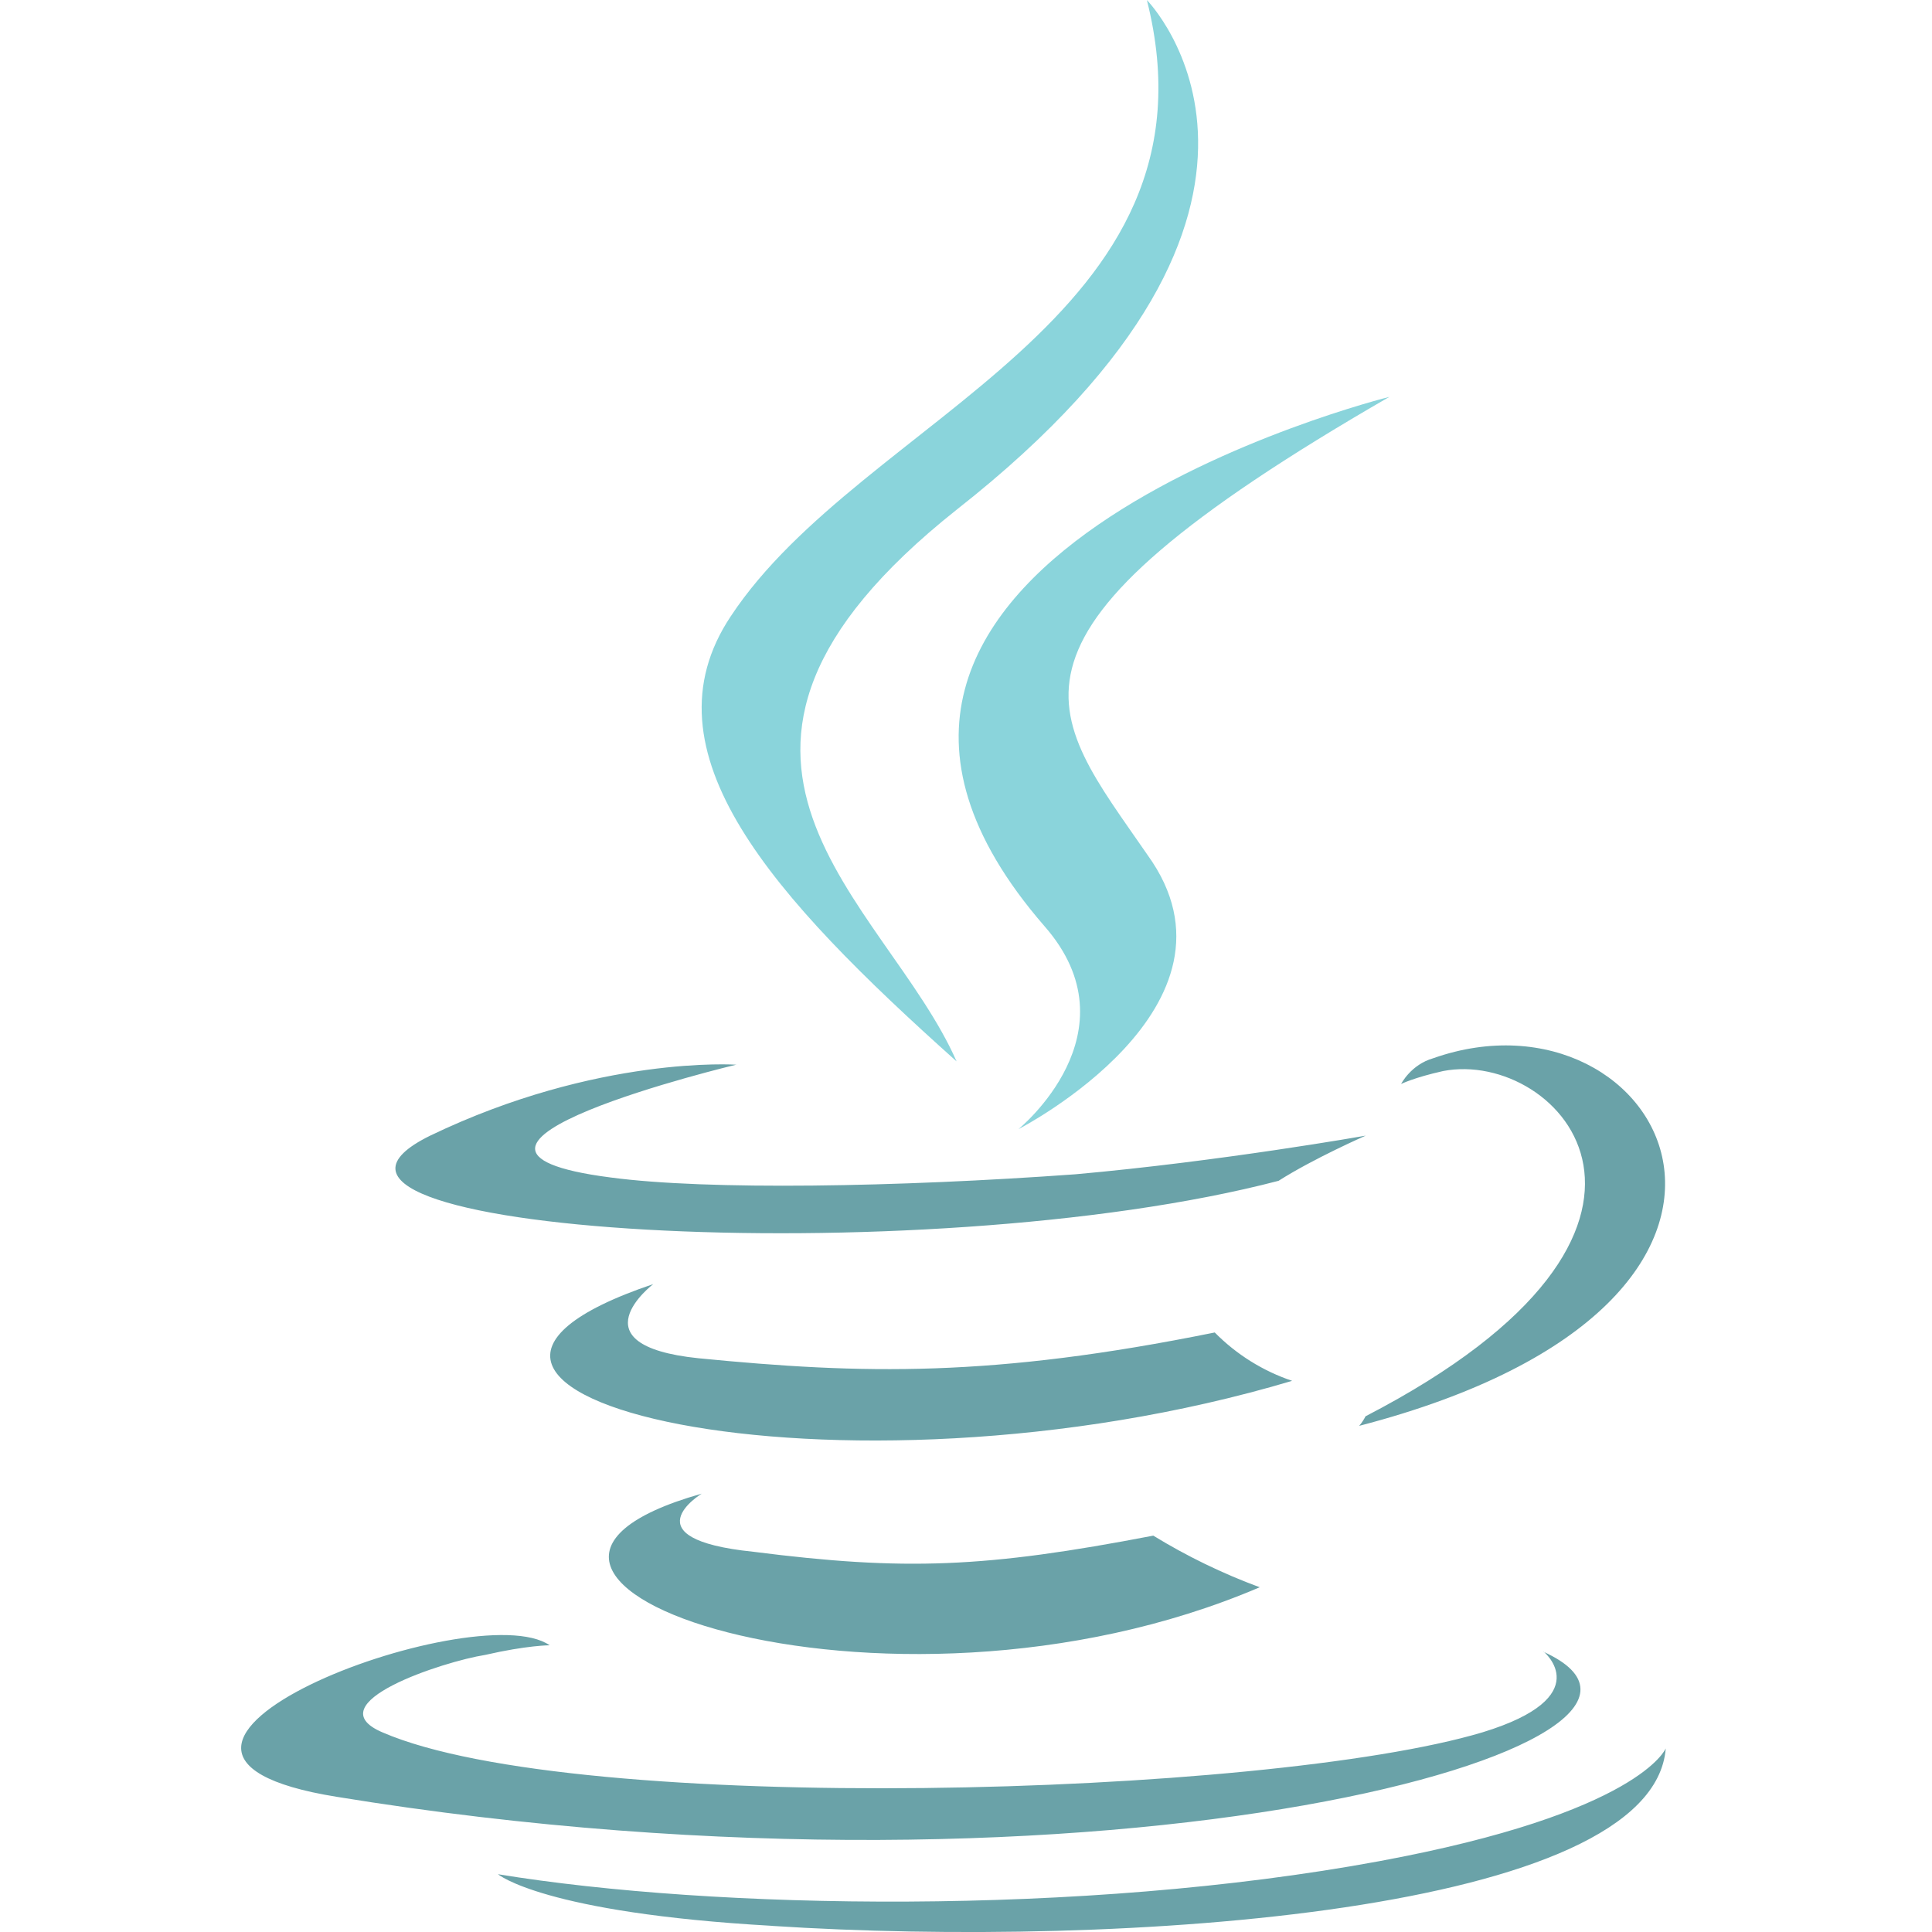
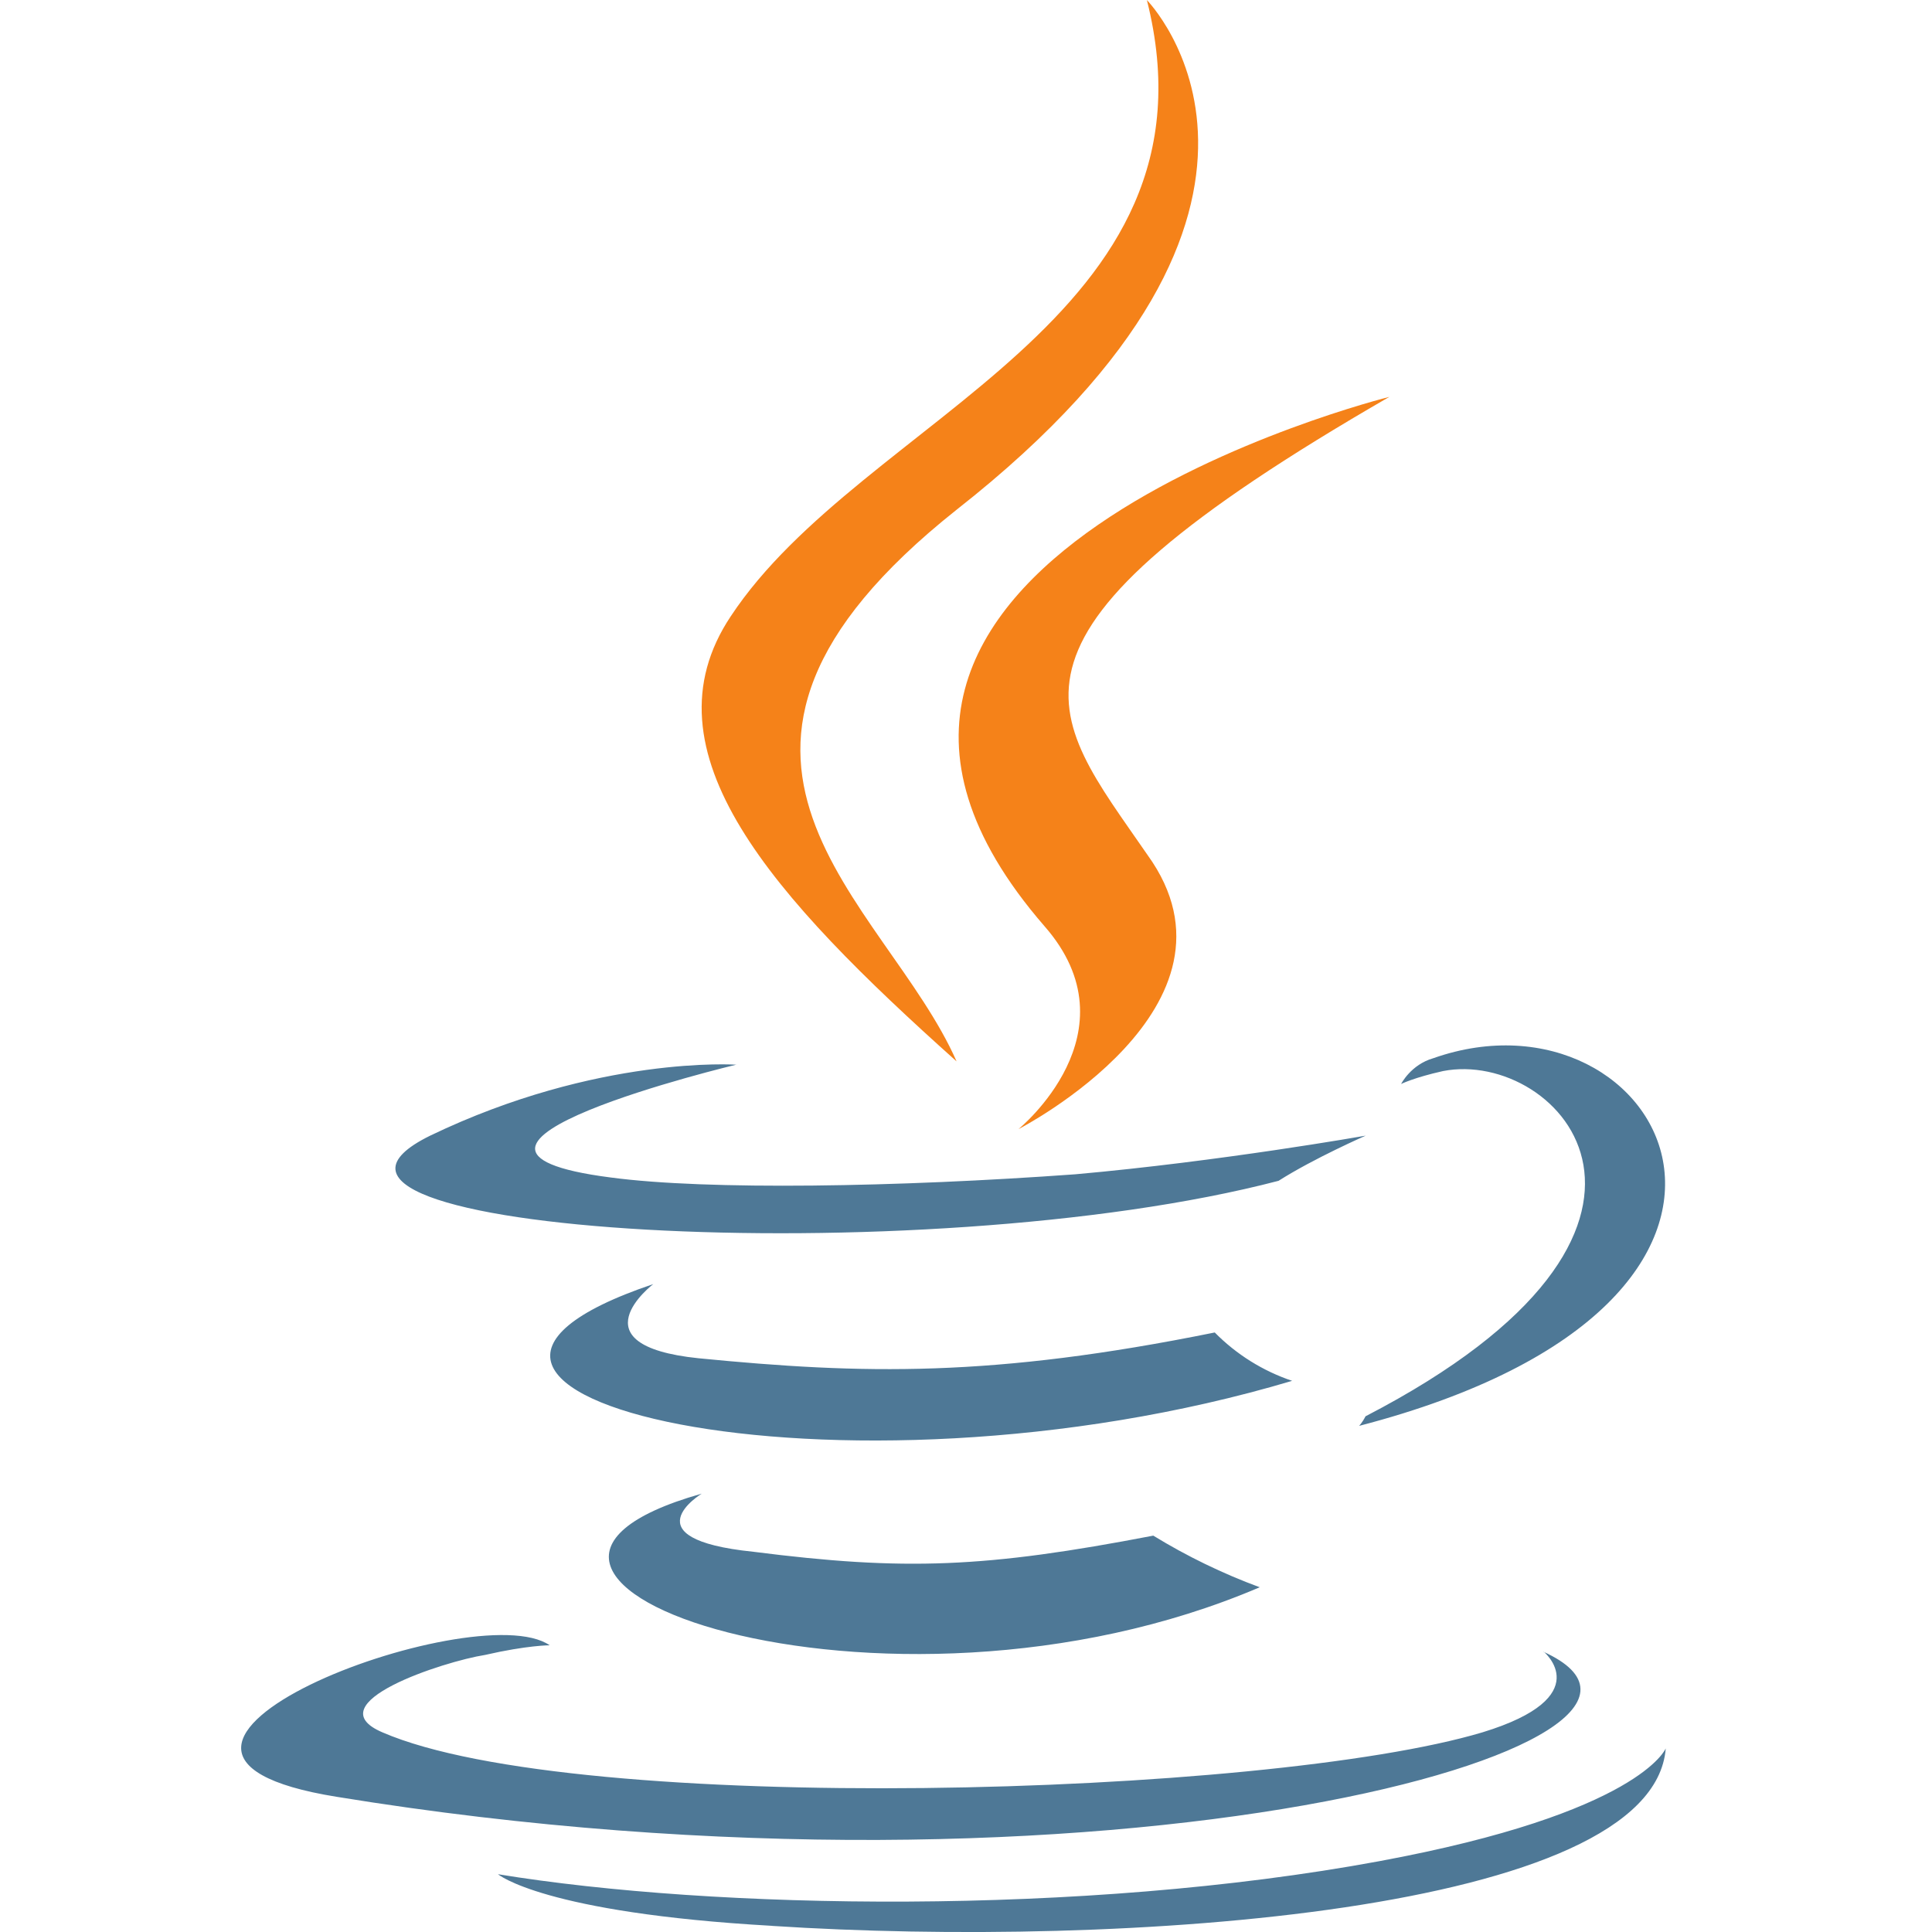
<svg xmlns="http://www.w3.org/2000/svg" width="6em" height="6em" viewBox="0 0 32 32">
-   <path d="M11.622 24.74s-1.23.748.855.962c2.51.32 3.847.267 6.625-.267a10.02 10.02 0 0 0 1.763.855c-6.25 2.672-14.16-.16-9.244-1.55zm-.8-3.473s-1.336 1.015.748 1.23c2.725.267 4.862.32 8.55-.427a3.26 3.26 0 0 0 1.282.801c-7.534 2.244-15.976.214-10.58-1.603zm14.747 6.09s.908.748-1.015 1.336c-3.58 1.07-15.014 1.39-18.22 0-1.122-.48 1.015-1.175 1.7-1.282.695-.16 1.07-.16 1.07-.16-1.23-.855-8.175 1.763-3.526 2.51 12.77 2.084 23.296-.908 19.983-2.404zM12.2 17.633s-5.824 1.39-2.084 1.87c1.603.214 4.755.16 7.694-.053 2.404-.214 4.81-.64 4.81-.64s-.855.374-1.443.748c-5.93 1.55-17.312.855-14.052-.748 2.778-1.336 5.076-1.175 5.076-1.175zm10.42 5.824c5.984-3.1 3.206-6.09 1.282-5.717-.48.107-.695.214-.695.214s.16-.32.534-.427c3.794-1.336 6.786 4.007-1.23 6.09 0 0 .053-.053.107-.16zm-9.83 8.442c5.77.374 14.587-.214 14.8-2.94 0 0-.427 1.07-4.755 1.87-4.916.908-11.007.8-14.587.214 0 0 .748.64 4.542.855z" fill="#6aa2a8" />
-   <path d="M18.996.001s3.313 3.366-3.152 8.442c-5.183 4.114-1.175 6.465 0 9.137-3.046-2.725-5.236-5.13-3.74-7.373C14.294 6.893 20.332 5.3 18.996.001zm-1.7 15.335c1.55 1.763-.427 3.366-.427 3.366s3.954-2.03 2.137-4.542c-1.656-2.404-2.94-3.58 4.007-7.587 0 0-10.953 2.725-5.717 8.763z" fill="#8ad4db" />
+   <path d="M11.622 24.74s-1.23.748.855.962c2.51.32 3.847.267 6.625-.267a10.02 10.02 0 0 0 1.763.855c-6.25 2.672-14.16-.16-9.244-1.55zm-.8-3.473s-1.336 1.015.748 1.23c2.725.267 4.862.32 8.55-.427a3.26 3.26 0 0 0 1.282.801c-7.534 2.244-15.976.214-10.58-1.603zm14.747 6.09s.908.748-1.015 1.336c-3.58 1.07-15.014 1.39-18.22 0-1.122-.48 1.015-1.175 1.7-1.282.695-.16 1.07-.16 1.07-.16-1.23-.855-8.175 1.763-3.526 2.51 12.77 2.084 23.296-.908 19.983-2.404zM12.2 17.633s-5.824 1.39-2.084 1.87c1.603.214 4.755.16 7.694-.053 2.404-.214 4.81-.64 4.81-.64s-.855.374-1.443.748c-5.93 1.55-17.312.855-14.052-.748 2.778-1.336 5.076-1.175 5.076-1.175zm10.42 5.824c5.984-3.1 3.206-6.09 1.282-5.717-.48.107-.695.214-.695.214s.16-.32.534-.427c3.794-1.336 6.786 4.007-1.23 6.09 0 0 .053-.053.107-.16zm-9.83 8.442c5.77.374 14.587-.214 14.8-2.94 0 0-.427 1.07-4.755 1.87-4.916.908-11.007.8-14.587.214 0 0 .748.64 4.542.855z" fill="#4E7896" />
+   <path d="M18.996.001s3.313 3.366-3.152 8.442c-5.183 4.114-1.175 6.465 0 9.137-3.046-2.725-5.236-5.13-3.74-7.373C14.294 6.893 20.332 5.3 18.996.001zm-1.7 15.335c1.55 1.763-.427 3.366-.427 3.366s3.954-2.03 2.137-4.542c-1.656-2.404-2.94-3.58 4.007-7.587 0 0-10.953 2.725-5.717 8.763z" fill="#F58219" />
</svg>
